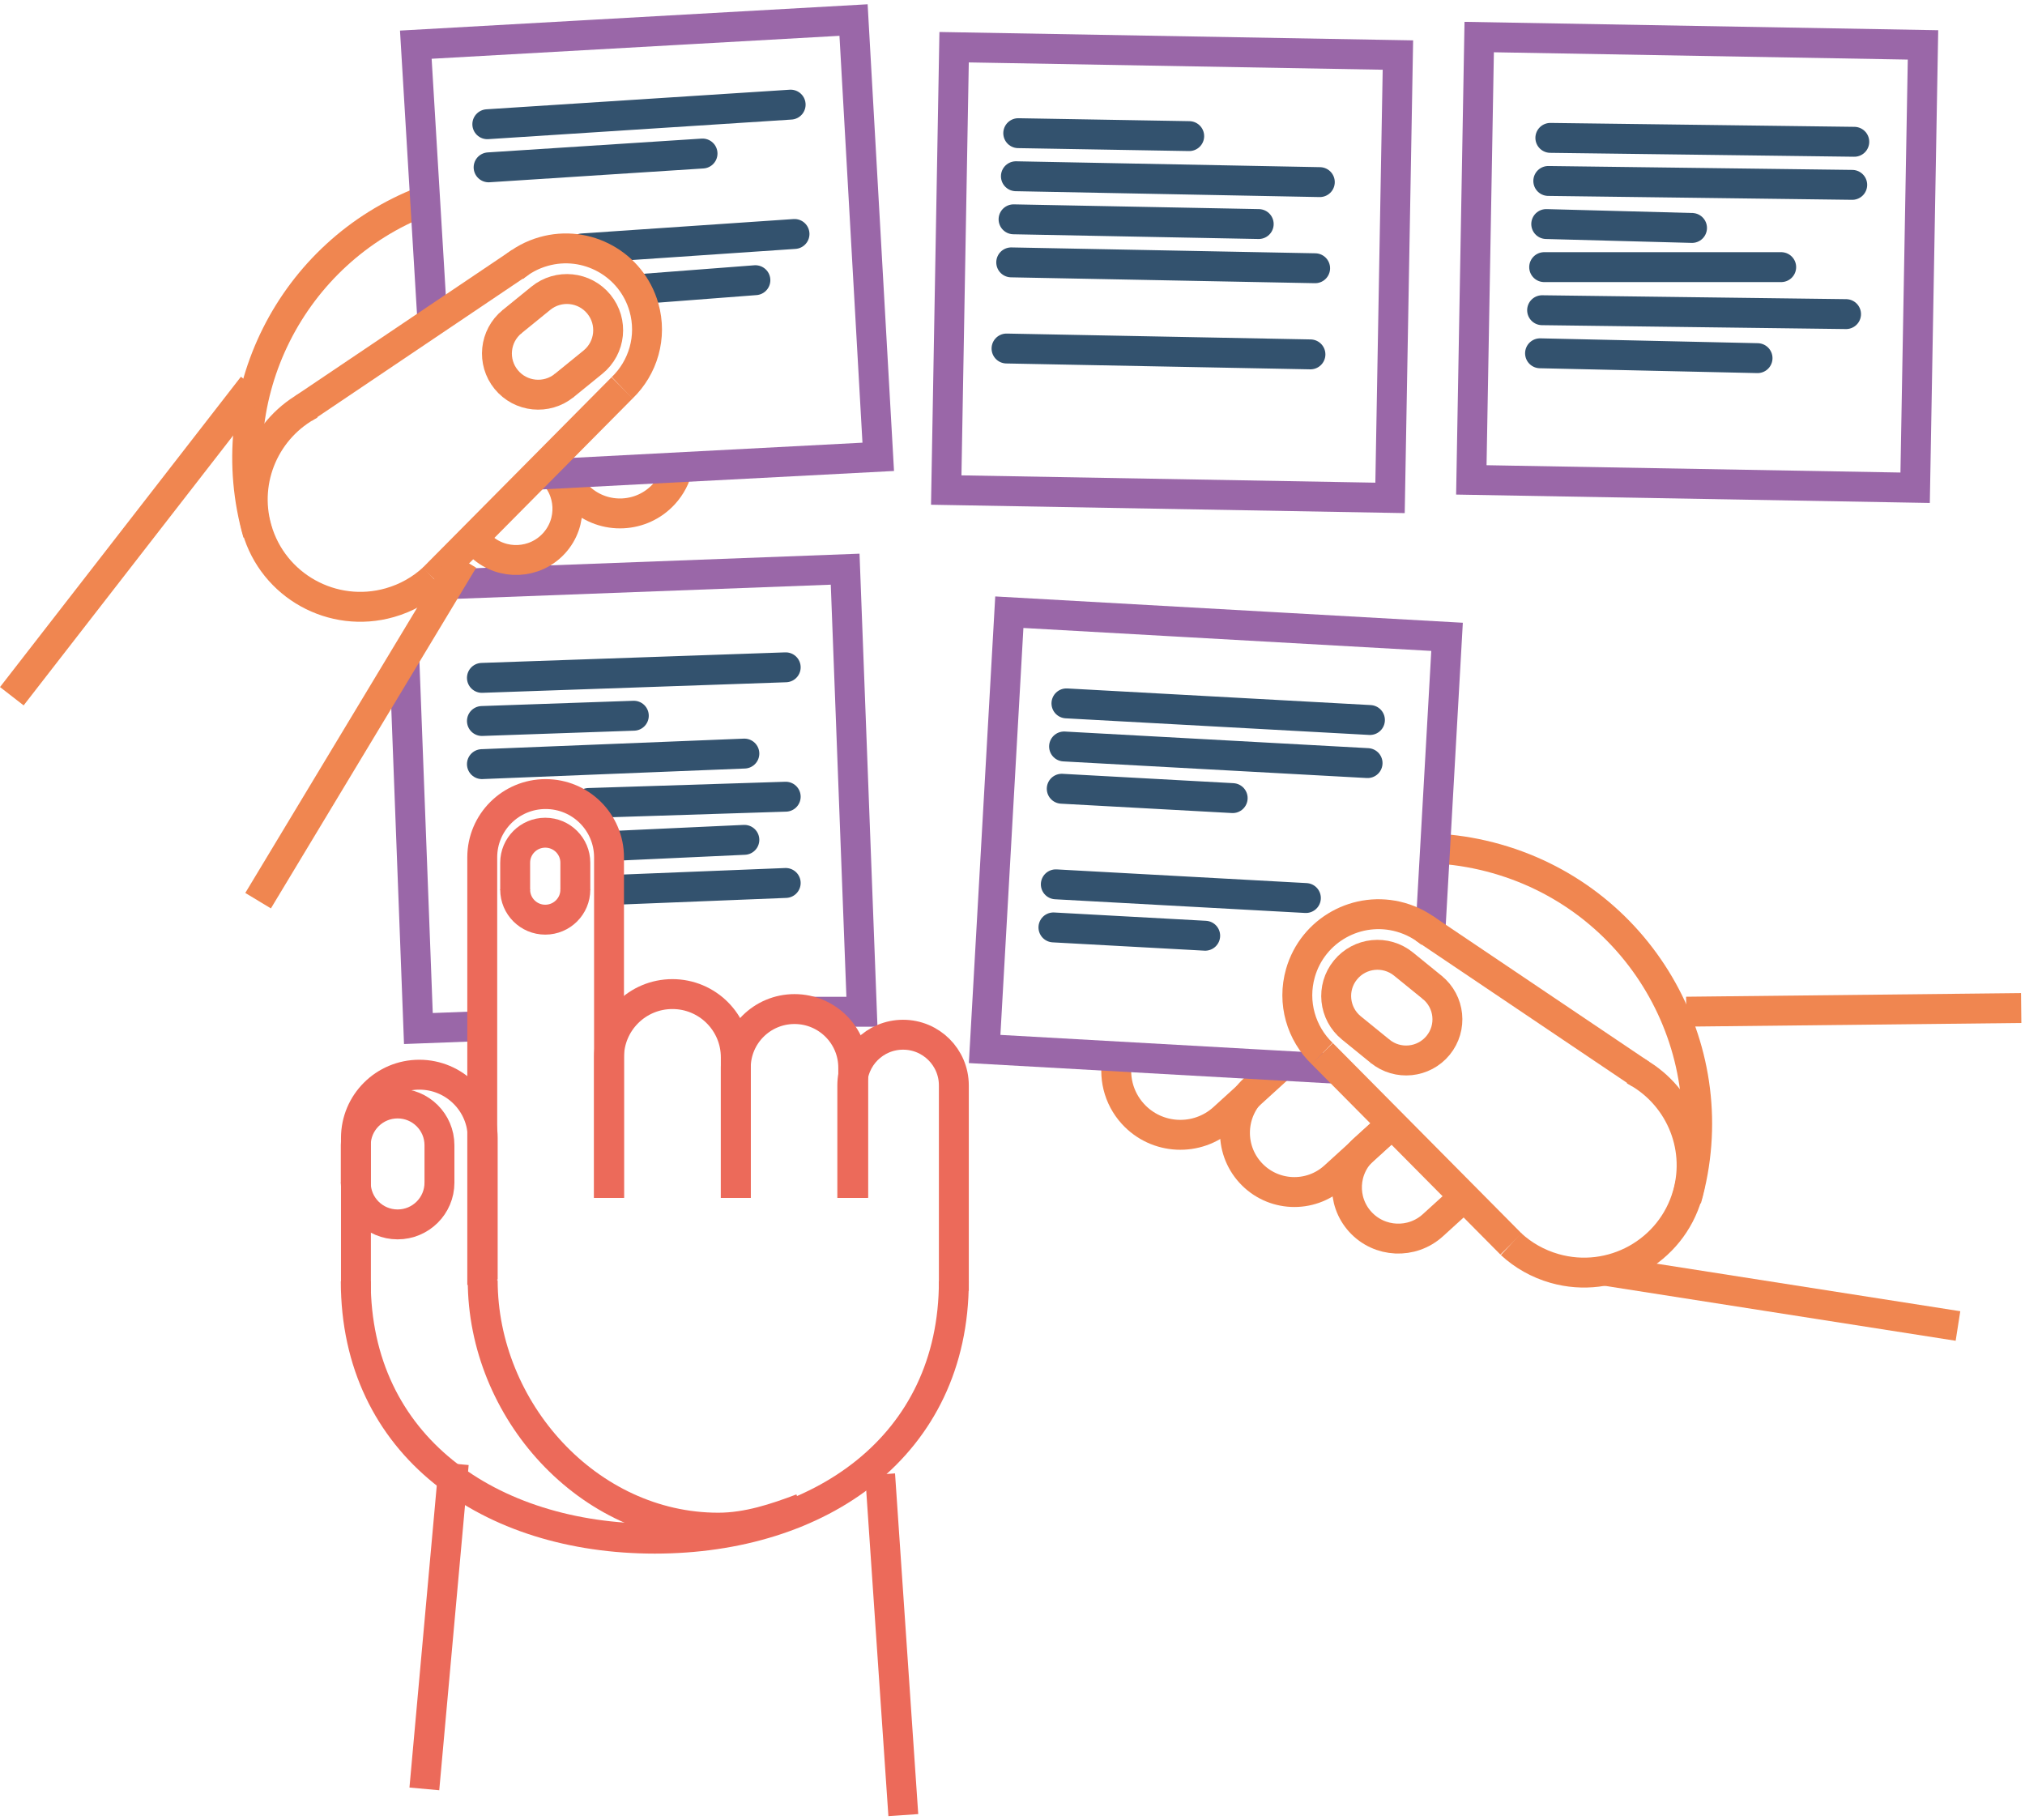
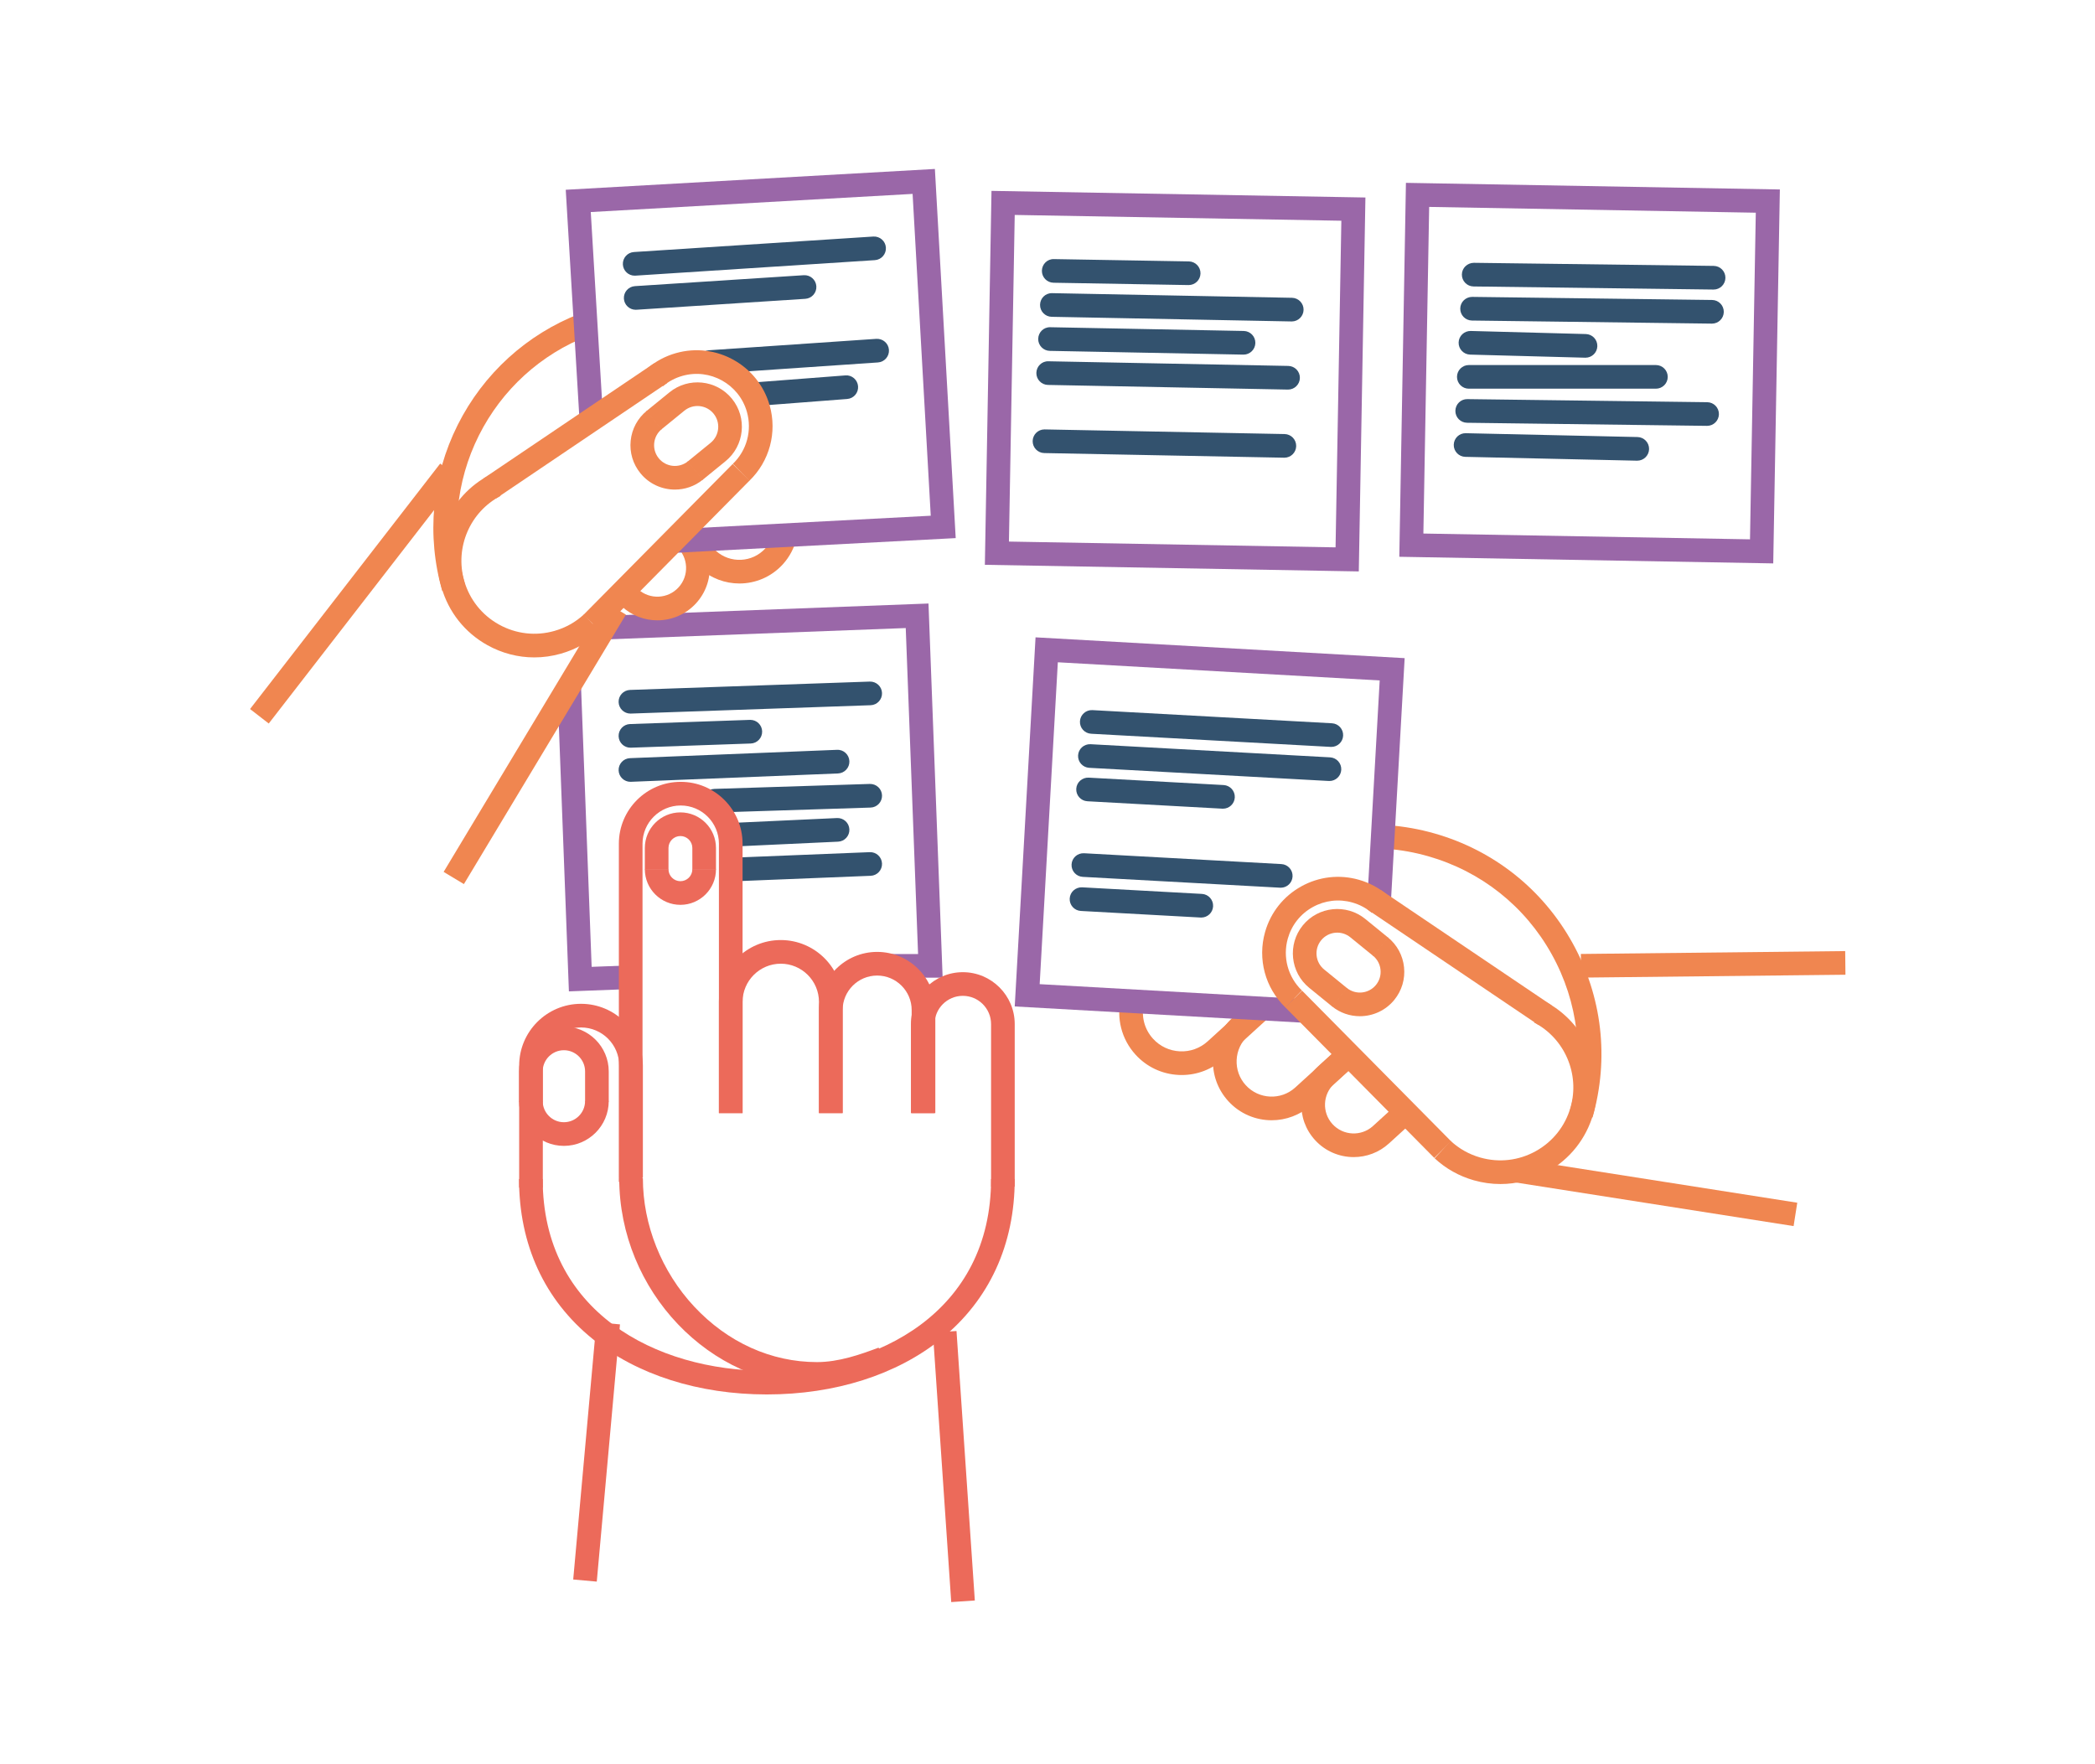
- <svg xmlns="http://www.w3.org/2000/svg" width="237px" height="213px" viewBox="0 0 237 213" version="1.1">
+ <svg xmlns="http://www.w3.org/2000/svg" width="310px" height="261px" viewBox="0 0 310 261" version="1.1">
  <defs />
  <g id="Page-1" stroke="none" stroke-width="1" fill="none" fill-rule="evenodd">
-     <g id="Home-Copy-14" transform="translate(-132, -284)" stroke-width="3.5">
-       <g id="Page-1" transform="translate(133, 286)">
-         <polyline id="Stroke-1" stroke="#9A67A8" points="51.487 66.371 97.914 64.618 99.878 116.42 94.059 116.42" />
-         <polyline id="Stroke-2" stroke="#9A67A8" points="55.451 118.097 47.966 118.38 46.323 75.025" />
+     <g id="Artboard-31">
+       <g id="Page-1" transform="translate(37, 24)">
+         <polygon id="Fill-1" fill="#9A67A8" points="102.484 120.67 94.86 120.67 94.86 117.17 98.849 117.17 97.024 68.933 52.445 70.62 52.312 67.123 100.39 65.303" />
+         <polygon id="Fill-2" fill="#9A67A8" points="47.182 122.695 45.475 77.592 48.973 77.459 50.547 119.065 56.267 118.849 56.4 122.346" />
        <g id="Group-135" transform="translate(0, 0.061)">
-           <path d="M92.827,174.485 C89.793,175.632 86.502,176.739 83.065,176.739 C67.839,176.739 55.495,162.984 55.495,147.789" id="Stroke-3" stroke="#EC6A5A" />
-           <path d="M40.659,149.183 L40.659,131.125 C40.659,127.037 43.98,123.723 48.077,123.723 C52.174,123.723 55.496,127.037 55.496,131.125 L55.496,147.686" id="Stroke-5" stroke="#EC6A5A" />
-           <path d="M70.278,138.14 L70.278,121.69 C70.278,117.602 73.6,114.288 77.696,114.288 C81.793,114.288 85.115,117.602 85.115,121.69 L85.115,138.14" id="Stroke-7" stroke="#EC6A5A" />
-           <path d="M85.115,138.14 L85.115,122.9 C85.115,119.112 88.192,116.041 91.988,116.041 C95.783,116.041 98.861,119.112 98.861,122.9 L98.861,138.14" id="Stroke-9" stroke="#EC6A5A" />
-           <path d="M98.75,138.151 L98.75,124.974 C98.75,121.699 101.41,119.044 104.692,119.044 C107.974,119.044 110.635,121.699 110.635,124.974 L110.635,149.016" id="Stroke-11" stroke="#EC6A5A" />
-           <path d="M52.107,169.252 L48.665,207.314" id="Stroke-13" stroke="#EC6A5A" />
-           <path d="M102.006,170.508 L104.721,210.381" id="Stroke-15" stroke="#EC6A5A" />
-           <path d="M110.635,147.897 C110.635,167.185 94.965,178.026 75.637,178.026 C56.308,178.026 40.639,167.185 40.639,147.897" id="Stroke-17" stroke="#EC6A5A" />
-           <path d="M66.336,102.064 C66.336,104.005 64.76,105.579 62.814,105.579 C60.87,105.579 59.293,104.005 59.293,102.064" id="Stroke-19" stroke="#EC6A5A" />
-           <path d="M59.293,102.125 L59.293,98.913 C59.293,96.972 60.87,95.399 62.815,95.399 C64.76,95.399 66.336,96.972 66.336,98.913 L66.336,102.125" id="Stroke-21" stroke="#EC6A5A" />
-           <path d="M50.433,136.359 C50.433,139.057 48.24,141.245 45.536,141.245 C42.831,141.245 40.639,139.057 40.639,136.359" id="Stroke-23" stroke="#EC6A5A" />
-           <path d="M40.639,136.443 L40.639,131.977 C40.639,129.278 42.831,127.091 45.536,127.091 C48.24,127.091 50.432,129.278 50.432,131.977 L50.432,136.443" id="Stroke-25" stroke="#EC6A5A" />
-           <path d="M129.852,121.506 C129.285,123.842 129.854,126.408 131.599,128.318 C134.39,131.373 139.136,131.592 142.198,128.806 C142.883,128.183 145.873,125.463 148.736,122.858" id="Stroke-27" stroke="#F08650" />
-           <path d="M148.672,122.788 C147.515,123.84 146.492,124.771 145.805,125.396 C142.968,127.977 142.765,132.364 145.352,135.195 C147.938,138.026 152.334,138.229 155.171,135.648 C155.857,135.024 159.038,132.131 161.868,129.556" id="Stroke-29" stroke="#F08650" />
-           <path d="M167.723,97.297 C169.864,97.46 172.021,97.839 174.167,98.45 C191.333,103.335 201.279,121.182 196.384,138.311" id="Stroke-31" stroke="#F08650" />
-           <polyline id="Stroke-33" stroke="#9A67A8" points="155.666 123.045 114.239 120.714 117.128 69.592 168.359 72.475 166.392 107.272" />
-           <path d="M161.844,129.529 C160.538,130.718 159.343,131.804 158.602,132.479 C156.149,134.71 155.974,138.504 158.21,140.951 C160.446,143.399 164.248,143.574 166.701,141.343 C167.009,141.062 168.522,139.685 170.552,137.84" id="Stroke-35" stroke="#F08650" />
-           <path d="M166.621,113.503 C168.689,115.184 169,118.22 167.316,120.284 C165.631,122.349 162.589,122.659 160.52,120.978" id="Stroke-37" stroke="#F08650" />
-           <path d="M160.585,121.031 C160.585,121.031 158.356,119.22 157.162,118.249 C155.094,116.568 154.782,113.532 156.467,111.467 C158.152,109.403 161.194,109.093 163.262,110.774 C165.331,112.455 166.686,113.556 166.686,113.556" id="Stroke-39" stroke="#F08650" />
-           <path d="M153.748,121.254 C151.301,118.9 150.203,115.309 151.2,111.82 C152.64,106.784 157.898,103.867 162.944,105.302 C164.285,105.684 165.476,106.335 166.475,107.178" id="Stroke-41" stroke="#F08650" />
-           <path d="M190.214,123.189 C195.407,125.884 198.164,131.934 196.496,137.77 C194.59,144.44 187.625,148.305 180.942,146.403 C178.974,145.843 177.25,144.846 175.846,143.548" id="Stroke-43" stroke="#F08650" />
-           <path d="M153.748,121.252 L175.847,143.545" id="Stroke-45" stroke="#F08650" />
-           <path d="M165.676,106.576 L191.018,123.645" id="Stroke-47" stroke="#F08650" />
-           <polygon id="Stroke-49" stroke="#9A67A8" points="161.686 56.213 109.745 55.295 110.666 3.464 162.607 4.382" />
-           <path d="M196.354,116.347 L235.554,115.921" id="Stroke-51" stroke="#F08650" />
-           <path d="M186.778,146.656 L228.155,153.135" id="Stroke-53" stroke="#F08650" />
-           <path d="M78.333,52.673 C78.072,53.791 77.53,54.86 76.699,55.769 C74.113,58.6 69.716,58.803 66.879,56.222 C66.39,55.777 64.631,54.177 62.636,52.361" id="Stroke-55" stroke="#F08650" />
-           <path d="M48.548,21.477 C33.148,27.43 24.558,44.227 29.176,60.386" id="Stroke-57" stroke="#F08650" />
-           <path d="M62.66,52.336 C62.958,52.607 63.224,52.849 63.448,53.053 C65.901,55.285 66.077,59.078 63.841,61.526 C61.604,63.974 57.803,64.149 55.35,61.917 C55.216,61.795 54.853,61.465 54.318,60.979" id="Stroke-59" stroke="#F08650" />
-           <polyline id="Stroke-61" stroke="#9A67A8" points="61.1 53.538 101.786 51.407 98.897 0.285 47.666 3.168 49.633 35.964" />
-           <path d="M58.939,35.578 C56.871,37.259 56.56,40.295 58.244,42.359 C59.929,44.424 62.972,44.734 65.04,43.053" id="Stroke-63" stroke="#F08650" />
-           <path d="M64.975,43.106 C64.975,43.106 67.204,41.295 68.398,40.324 C70.467,38.643 70.778,35.607 69.093,33.542 C67.409,31.478 64.366,31.168 62.298,32.849 C60.23,34.53 58.875,35.631 58.875,35.631" id="Stroke-65" stroke="#F08650" />
-           <path d="M35.346,45.264 C30.153,47.959 27.397,54.009 29.065,59.845 C30.971,66.515 37.935,70.38 44.619,68.478 C46.586,67.918 48.31,66.921 49.714,65.623" id="Stroke-67" stroke="#F08650" />
-           <path d="M71.813,43.327 L49.714,65.62" id="Stroke-69" stroke="#F08650" />
-           <path d="M59.885,28.651 L34.542,45.72" id="Stroke-71" stroke="#F08650" />
-           <path d="M28.579,43.106 L0.384,79.426" id="Stroke-73" stroke="#F08650" />
-           <path d="M53.231,63.483 L29.207,103.355" id="Stroke-75" stroke="#F08650" />
-           <polygon id="Stroke-77" stroke="#9A67A8" points="223.142 55.025 171.201 54.107 172.121 2.276 224.062 3.194" />
-           <path d="M123.813,80.264 L159.334,82.21" id="Stroke-79" stroke="#33526E" stroke-linecap="round" />
-           <path d="M123.535,85.307 L159.057,87.253" id="Stroke-81" stroke="#33526E" stroke-linecap="round" />
-           <path d="M122.569,101.442 L151.837,103.045" id="Stroke-83" stroke="#33526E" stroke-linecap="round" />
-           <path d="M122.291,106.485 L140.052,107.458" id="Stroke-85" stroke="#33526E" stroke-linecap="round" />
-           <path d="M123.263,90.255 L143.269,91.351" id="Stroke-87" stroke="#33526E" stroke-linecap="round" />
-           <path d="M55.403,77.278 L90.957,76.042" id="Stroke-89" stroke="#33526E" stroke-linecap="round" />
-           <path d="M55.403,82.326 L73.18,81.708" id="Stroke-91" stroke="#33526E" stroke-linecap="round" />
-           <path d="M55.403,87.374 L86.118,86.139" id="Stroke-93" stroke="#33526E" stroke-linecap="round" />
-           <path d="M67.894,91.922 L90.957,91.186" id="Stroke-95" stroke="#33526E" stroke-linecap="round" />
-           <path d="M71.487,96.911 L86.118,96.235" id="Stroke-97" stroke="#33526E" stroke-linecap="round" />
-           <path d="M71.487,102.064 L90.957,101.283" id="Stroke-99" stroke="#33526E" stroke-linecap="round" />
-           <path d="M56.034,12.479 L91.535,10.186" id="Stroke-101" stroke="#33526E" stroke-linecap="round" />
-           <path d="M56.185,17.525 L81.222,15.908" id="Stroke-103" stroke="#33526E" stroke-linecap="round" />
-           <path d="M67.17,27.012 L91.987,25.324" id="Stroke-105" stroke="#33526E" stroke-linecap="round" />
-           <path d="M73.935,31.766 L87.409,30.733" id="Stroke-107" stroke="#33526E" stroke-linecap="round" />
-           <path d="M118.172,13.526 L138.181,13.87" id="Stroke-109" stroke="#33526E" stroke-linecap="round" />
-           <path d="M117.898,18.567 L153.467,19.254" id="Stroke-111" stroke="#33526E" stroke-linecap="round" />
-           <path d="M117.624,23.608 L146.316,24.162" id="Stroke-113" stroke="#33526E" stroke-linecap="round" />
-           <path d="M117.35,28.648 L152.919,29.335" id="Stroke-115" stroke="#33526E" stroke-linecap="round" />
-           <path d="M116.802,38.73 L152.371,39.417" id="Stroke-117" stroke="#33526E" stroke-linecap="round" />
-           <path d="M180.448,14.077 L216.02,14.534" id="Stroke-119" stroke="#33526E" stroke-linecap="round" />
-           <path d="M180.207,19.119 L215.779,19.576" id="Stroke-121" stroke="#33526E" stroke-linecap="round" />
-           <path d="M179.966,24.162 L197.029,24.618" id="Stroke-123" stroke="#33526E" stroke-linecap="round" />
-           <path d="M179.725,29.204 L207.466,29.204" id="Stroke-125" stroke="#33526E" stroke-linecap="round" />
-           <path d="M179.484,34.247 L215.056,34.703" id="Stroke-127" stroke="#33526E" stroke-linecap="round" />
-           <path d="M179.242,39.289 L204.698,39.857" id="Stroke-129" stroke="#33526E" stroke-linecap="round" />
-           <path d="M55.441,148.334 L55.441,98.28 C55.441,94.192 58.763,90.878 62.86,90.878 C66.957,90.878 70.278,94.192 70.278,98.28 L70.278,138.14" id="Stroke-131" stroke="#EC6A5A" />
-           <path d="M71.812,43.329 C74.259,40.975 75.357,37.385 74.36,33.896 C72.92,28.86 67.663,25.942 62.616,27.378 C61.276,27.759 60.085,28.41 59.085,29.254" id="Stroke-133" stroke="#F08650" />
+           <path d="M83.889,180.989 C68.028,180.989 54.628,166.93 54.628,150.289 L58.128,150.289 C58.128,157.18 60.893,164.098 65.715,169.268 C70.66,174.57 77.114,177.489 83.889,177.489 C87.091,177.489 90.276,176.384 93.01,175.348 L94.25,178.622 C91.226,179.767 87.682,180.989 83.889,180.989" id="Fill-3" fill="#EC6A5A" />
+           <path d="M43.322,151.683 L39.822,151.683 L39.822,133.625 C39.822,128.579 43.928,124.473 48.975,124.473 C54.023,124.473 58.127,128.579 58.127,133.625 L58.127,150.186 L54.627,150.186 L54.627,133.625 C54.627,130.508 52.093,127.973 48.975,127.973 C45.858,127.973 43.322,130.508 43.322,133.625 L43.322,151.683 Z" id="Fill-5" fill="#EC6A5A" />
+           <path d="M87.684,140.64 L84.184,140.64 L84.184,124.191 C84.184,121.074 81.648,118.538 78.531,118.538 C75.414,118.538 72.879,121.074 72.879,124.191 L72.879,140.64 L69.379,140.64 L69.379,124.191 C69.379,119.144 73.485,115.038 78.531,115.038 C83.578,115.038 87.684,119.144 87.684,124.191 L87.684,140.64 Z" id="Fill-7" fill="#EC6A5A" />
+           <path d="M101.401,140.64 L97.901,140.64 L97.901,125.4 C97.901,122.583 95.609,120.292 92.793,120.292 C89.976,120.292 87.684,122.583 87.684,125.4 L87.684,140.64 L84.184,140.64 L84.184,125.4 C84.184,120.654 88.046,116.792 92.793,116.792 C97.539,116.792 101.401,120.654 101.401,125.4 L101.401,140.64 Z" id="Fill-9" fill="#EC6A5A" />
+           <path d="M113.15,151.516 L109.65,151.516 L109.65,127.474 C109.65,125.169 107.775,123.294 105.47,123.294 C103.165,123.294 101.29,125.169 101.29,127.474 L101.29,140.651 L97.79,140.651 L97.79,127.474 C97.79,123.24 101.235,119.794 105.47,119.794 C109.705,119.794 113.15,123.24 113.15,127.474 L113.15,151.516 Z" id="Fill-11" fill="#EC6A5A" />
+           <polygon id="Fill-13" fill="#EC6A5A" points="51.305 209.971 47.819 209.657 51.253 171.595 54.739 171.909" />
+           <polygon id="Fill-15" fill="#EC6A5A" points="103.754 213 101.044 173.126 104.535 172.889 107.246 212.763" />
+           <path d="M76.477,182.276 C66.385,182.276 57.224,179.356 50.681,174.054 C43.565,168.288 39.803,160.108 39.803,150.397 L43.303,150.397 C43.303,170.001 59.965,178.776 76.477,178.776 C92.989,178.776 109.651,170.001 109.651,150.397 L113.151,150.397 C113.151,160.108 109.39,168.288 102.274,174.054 C95.731,179.356 86.569,182.276 76.477,182.276" id="Fill-17" fill="#EC6A5A" />
+           <path d="M63.682,109.829 C60.779,109.829 58.418,107.468 58.418,104.565 L61.918,104.565 C61.918,105.537 62.709,106.329 63.682,106.329 C64.655,106.329 65.446,105.537 65.446,104.565 L68.946,104.565 C68.946,107.468 66.585,109.829 63.682,109.829" id="Fill-19" fill="#EC6A5A" />
+           <path d="M68.946,104.625 L65.446,104.625 L65.446,101.413 C65.446,100.44 64.654,99.648 63.682,99.648 C62.709,99.648 61.917,100.44 61.917,101.413 L61.917,104.625 L58.417,104.625 L58.417,101.413 C58.417,98.51 60.779,96.148 63.682,96.148 C66.584,96.148 68.946,98.51 68.946,101.413 L68.946,104.625 Z" id="Fill-21" fill="#EC6A5A" />
+           <path d="M46.44,145.495 C42.781,145.495 39.803,142.518 39.803,138.859 L43.303,138.859 C43.303,140.588 44.711,141.995 46.44,141.995 C48.169,141.995 49.575,140.588 49.575,138.859 L53.075,138.859 C53.075,142.518 50.099,145.495 46.44,145.495" id="Fill-23" fill="#EC6A5A" />
+           <path d="M53.076,138.943 L49.576,138.943 L49.576,134.477 C49.576,132.747 48.169,131.34 46.44,131.34 C44.71,131.34 43.303,132.747 43.303,134.477 L43.303,138.943 L39.803,138.943 L39.803,134.477 C39.803,130.817 42.78,127.84 46.44,127.84 C50.099,127.84 53.076,130.817 53.076,134.477 L53.076,138.943 Z" id="Fill-25" fill="#EC6A5A" />
+           <path d="M137.863,135.01 C137.718,135.01 137.572,135.007 137.426,135 C134.962,134.886 132.689,133.82 131.027,131.996 C128.956,129.725 128.152,126.584 128.876,123.594 L132.278,124.417 C131.828,126.276 132.327,128.228 133.613,129.638 C134.646,130.771 136.057,131.433 137.588,131.504 C139.115,131.577 140.586,131.046 141.718,130.012 L148.242,124.065 L150.6,126.652 L144.076,132.599 C142.361,134.163 140.169,135.01 137.863,135.01" id="Fill-27" fill="#F08650" />
+           <path d="M151.173,141.704 C148.813,141.704 146.461,140.751 144.75,138.874 C143.187,137.159 142.385,134.938 142.492,132.621 C142.599,130.303 143.602,128.165 145.317,126.602 L148.178,123.995 L150.535,126.581 L147.675,129.189 C146.651,130.122 146.052,131.398 145.988,132.782 C145.924,134.166 146.403,135.492 147.336,136.516 C149.263,138.629 152.55,138.781 154.663,136.854 L161.346,130.762 L163.704,133.349 L157.022,139.441 C155.359,140.956 153.263,141.704 151.173,141.704" id="Fill-29" fill="#F08650" />
+           <path d="M198.65,141.291 L195.284,140.331 C197.519,132.496 196.569,124.26 192.608,117.14 C188.648,110.019 182.152,104.867 174.317,102.633 C172.328,102.065 170.281,101.698 168.234,101.542 L168.5,98.052 C170.782,98.226 173.062,98.635 175.277,99.267 C184.012,101.758 191.253,107.501 195.667,115.438 C200.082,123.375 201.141,132.557 198.65,141.291" id="Fill-31" fill="#F08650" />
+           <polygon id="Fill-33" fill="#9A67A8" points="156.237 127.292 113.151 124.863 116.231 70.246 170.848 73.325 168.787 109.871 165.292 109.673 167.156 76.623 119.528 73.937 116.842 121.565 156.434 123.798" />
+           <path d="M163.31,147.155 C161.206,147.155 159.108,146.305 157.582,144.631 C156.188,143.101 155.472,141.12 155.567,139.053 C155.663,136.986 156.559,135.08 158.088,133.685 L161.322,130.736 L163.68,133.323 L160.446,136.272 C158.714,137.85 158.59,140.542 160.167,142.272 C161.746,144.004 164.439,144.128 166.168,142.55 L170.011,139.047 L172.369,141.633 L168.526,145.136 C167.043,146.488 165.174,147.155 163.31,147.155" id="Fill-35" fill="#F08650" />
+           <path d="M164.218,126.308 C162.759,126.308 161.292,125.826 160.075,124.835 L162.285,122.121 C163.597,123.19 165.536,122.993 166.604,121.68 C167.122,121.044 167.362,120.244 167.278,119.429 C167.195,118.613 166.799,117.878 166.163,117.36 L168.373,114.646 C169.734,115.755 170.582,117.327 170.76,119.072 C170.939,120.818 170.426,122.529 169.318,123.89 C168.022,125.482 166.127,126.308 164.218,126.308" id="Fill-37" fill="#F08650" />
+           <path d="M160.14,124.888 L156.724,122.106 C153.915,119.818 153.491,115.672 155.779,112.863 C158.066,110.054 162.213,109.629 165.022,111.917 L168.438,114.699 L166.228,117.413 L162.812,114.631 C161.499,113.562 159.561,113.76 158.493,115.073 C157.423,116.385 157.622,118.323 158.934,119.392 L162.35,122.174 L160.14,124.888 Z" id="Fill-39" fill="#F08650" />
+           <path d="M153.208,125.014 C150.209,122.124 149.056,117.843 150.197,113.841 C151.02,110.955 152.917,108.563 155.54,107.105 C158.161,105.647 161.195,105.297 164.079,106.12 C165.627,106.561 167.031,107.309 168.252,108.343 L165.992,111.014 C165.153,110.305 164.186,109.79 163.119,109.486 C161.133,108.92 159.046,109.16 157.24,110.164 C155.435,111.168 154.13,112.814 153.564,114.801 C152.778,117.556 153.572,120.504 155.637,122.494 L153.208,125.014 Z" id="Fill-41" fill="#F08650" />
+           <path d="M185.024,151.141 C183.706,151.141 182.381,150.957 181.078,150.586 C178.892,149.962 176.942,148.868 175.284,147.331 L177.663,144.764 C178.914,145.922 180.386,146.748 182.038,147.22 C184.815,148.012 187.733,147.675 190.256,146.272 C192.779,144.869 194.605,142.567 195.397,139.79 C196.799,134.874 194.531,129.596 190.003,127.241 L191.619,124.136 C197.614,127.255 200.619,134.242 198.763,140.75 C197.714,144.426 195.297,147.473 191.957,149.33 C189.801,150.53 187.426,151.141 185.024,151.141" id="Fill-43" fill="#F08650" />
+           <polygon id="Fill-45" fill="#F08650" points="175.23 147.275 153.178 124.982 155.667 122.521 177.718 144.814" />
+           <polygon id="Fill-47" fill="#F08650" points="190.634 127.596 165.345 110.527 167.303 107.625 192.592 124.695" />
+           <path d="M112.294,56.076 L160.625,56.932 L161.482,8.601 L113.15,7.744 L112.294,56.076 Z M164.063,60.493 L108.732,59.514 L109.713,4.183 L165.043,5.163 L164.063,60.493 Z" id="Fill-49" fill="#9A67A8" />
+           <polygon id="Fill-51" fill="#F08650" points="196.957 120.597 196.919 117.097 236.036 116.671 236.074 120.171" />
+           <polygon id="Fill-53" fill="#F08650" points="228.401 157.364 187.111 150.885 187.654 147.427 228.943 153.906" />
+           <path d="M72.407,62.278 C70.317,62.278 68.221,61.53 66.559,60.015 L62.324,56.154 L64.682,53.568 L68.917,57.429 C71.03,59.355 74.317,59.203 76.244,57.09 C76.842,56.434 77.263,55.634 77.463,54.776 L80.872,55.569 C80.537,57.008 79.831,58.35 78.83,59.448 C77.119,61.325 74.767,62.278 72.407,62.278" id="Fill-55" fill="#F08650" />
+           <path d="M28.432,63.366 C26.092,55.161 26.906,46.444 30.724,38.82 C34.519,31.245 40.943,25.394 48.813,22.345 L50.077,25.609 C43.02,28.343 37.258,33.591 33.854,40.387 C30.429,47.226 29.699,55.046 31.798,62.406 L28.432,63.366 Z" id="Fill-57" fill="#F08650" />
+           <path d="M60.27,67.729 C58.406,67.729 56.537,67.062 55.054,65.71 L54.024,64.772 L56.382,62.185 L57.411,63.123 C59.143,64.701 61.834,64.578 63.412,62.846 C64.177,62.008 64.569,60.922 64.517,59.789 C64.464,58.655 63.974,57.61 63.135,56.846 L62.349,56.129 L64.706,53.542 L65.493,54.259 C67.022,55.654 67.917,57.56 68.013,59.627 C68.108,61.694 67.393,63.675 65.999,65.205 C64.473,66.878 62.374,67.729 60.27,67.729" id="Fill-59" fill="#F08650" />
+           <polygon id="Fill-61" fill="#9A67A8" points="62.062 57.785 61.878 54.29 100.725 52.251 98.039 4.63 50.417 7.316 52.275 38.359 48.781 38.568 46.714 4.019 101.337 0.939 104.417 55.563" />
+           <path d="M62.865,48.383 C60.956,48.383 59.061,47.557 57.764,45.965 C56.656,44.604 56.144,42.893 56.323,41.147 C56.501,39.402 57.349,37.83 58.71,36.721 L60.92,39.435 C60.284,39.953 59.888,40.688 59.804,41.504 C59.721,42.319 59.96,43.119 60.478,43.755 C61.547,45.067 63.485,45.265 64.798,44.196 L67.008,46.91 C65.791,47.901 64.323,48.383 62.865,48.383" id="Fill-63" fill="#F08650" />
+           <path d="M66.943,46.963 L64.733,44.249 L68.149,41.467 C69.461,40.398 69.66,38.46 68.591,37.148 C67.522,35.835 65.584,35.637 64.271,36.706 L60.855,39.488 L58.645,36.774 L62.061,33.992 C64.871,31.704 69.017,32.129 71.305,34.938 C73.592,37.746 73.168,41.893 70.359,44.181 L66.943,46.963 Z" id="Fill-65" fill="#F08650" />
+           <path d="M42.059,73.216 C39.657,73.216 37.282,72.605 35.125,71.405 C31.785,69.548 29.369,66.501 28.32,62.825 C26.464,56.317 29.469,49.33 35.464,46.211 L37.08,49.316 C32.552,51.671 30.284,56.949 31.686,61.865 C32.478,64.642 34.304,66.944 36.827,68.347 C39.35,69.75 42.268,70.087 45.045,69.295 C46.698,68.823 48.17,67.997 49.42,66.839 L51.799,69.406 C50.142,70.942 48.192,72.036 46.005,72.66 C44.703,73.032 43.377,73.216 42.059,73.216" id="Fill-67" fill="#F08650" />
+           <polygon id="Fill-69" fill="#F08650" points="51.853 69.351 49.365 66.89 71.416 44.597 73.905 47.058" />
+           <polygon id="Fill-71" fill="#F08650" points="36.448 49.671 34.49 46.77 59.779 29.7 61.737 32.602" />
+           <polygon id="Fill-73" fill="#F08650" points="2.767 82.998 0 80.854 28.135 44.535 30.902 46.678" />
+           <polygon id="Fill-75" fill="#F08650" points="31.645 106.757 28.645 104.953 52.618 65.081 55.617 66.884" />
+           <path d="M173.619,54.888 L221.95,55.744 L222.807,7.413 L174.475,6.557 L173.619,54.888 Z M225.388,59.306 L170.057,58.326 L171.038,2.995 L226.368,3.975 L225.388,59.306 Z" id="Fill-77" fill="#9A67A8" />
+           <path d="M159.999,86.46 C159.966,86.46 159.934,86.459 159.901,86.458 L124.454,84.511 C123.49,84.458 122.749,83.633 122.802,82.668 C122.856,81.703 123.677,80.968 124.647,81.016 L160.093,82.962 C161.059,83.016 161.798,83.841 161.744,84.806 C161.694,85.738 160.922,86.46 159.999,86.46" id="Fill-79" fill="#33526E" />
+           <path d="M159.721,91.503 C159.689,91.503 159.656,91.502 159.624,91.501 L124.177,89.554 C123.212,89.501 122.473,88.676 122.526,87.711 C122.578,86.746 123.402,86.017 124.369,86.059 L159.815,88.005 C160.781,88.059 161.52,88.884 161.467,89.849 C161.416,90.781 160.644,91.503 159.721,91.503" id="Fill-81" fill="#33526E" />
+           <path d="M152.516,107.295 C152.484,107.295 152.451,107.294 152.419,107.293 L123.213,105.689 C122.247,105.636 121.508,104.811 121.561,103.846 C121.614,102.881 122.433,102.149 123.404,102.194 L152.61,103.797 C153.576,103.851 154.315,104.676 154.262,105.641 C154.211,106.573 153.439,107.295 152.516,107.295" id="Fill-83" fill="#33526E" />
+           <path d="M140.757,111.709 C140.725,111.709 140.692,111.707 140.66,111.707 L122.936,110.733 C121.971,110.68 121.232,109.855 121.285,108.889 C121.338,107.924 122.159,107.198 123.128,107.237 L140.851,108.21 C141.817,108.264 142.556,109.09 142.503,110.055 C142.452,110.987 141.68,111.709 140.757,111.709" id="Fill-85" fill="#33526E" />
+           <path d="M143.967,95.601 C143.935,95.601 143.902,95.6 143.87,95.599 L123.906,94.502 C122.941,94.449 122.202,93.624 122.255,92.659 C122.307,91.694 123.128,90.965 124.098,91.007 L144.061,92.103 C145.027,92.157 145.766,92.982 145.713,93.947 C145.662,94.879 144.89,95.601 143.967,95.601" id="Fill-87" fill="#33526E" />
+           <path d="M56.285,81.528 C55.347,81.528 54.57,80.784 54.537,79.839 C54.504,78.873 55.259,78.063 56.225,78.029 L91.704,76.793 C92.664,76.764 93.48,77.515 93.514,78.481 C93.547,79.447 92.792,80.257 91.826,80.291 L56.347,81.527 C56.327,81.528 56.306,81.528 56.285,81.528" id="Fill-89" fill="#33526E" />
+           <path d="M56.285,86.576 C55.347,86.576 54.57,85.832 54.537,84.887 C54.504,83.921 55.259,83.111 56.225,83.077 L73.965,82.459 C73.985,82.459 74.006,82.458 74.027,82.458 C74.965,82.458 75.742,83.202 75.775,84.147 C75.808,85.113 75.052,85.924 74.086,85.957 L56.347,86.575 C56.327,86.576 56.306,86.576 56.285,86.576" id="Fill-91" fill="#33526E" />
+           <path d="M56.285,91.624 C55.351,91.624 54.576,90.886 54.538,89.944 C54.499,88.979 55.25,88.165 56.216,88.125 L86.865,86.89 C87.832,86.846 88.645,87.602 88.684,88.568 C88.723,89.533 87.971,90.348 87.006,90.387 L56.357,91.623 C56.333,91.624 56.309,91.624 56.285,91.624" id="Fill-93" fill="#33526E" />
+           <path d="M68.749,96.172 C67.808,96.172 67.031,95.425 67.001,94.478 C66.97,93.512 67.728,92.704 68.694,92.673 L91.709,91.938 C92.683,91.92 93.483,92.665 93.514,93.631 C93.545,94.597 92.787,95.405 91.821,95.436 L68.806,96.171 C68.787,96.172 68.768,96.172 68.749,96.172" id="Fill-95" fill="#33526E" />
+           <path d="M72.334,101.161 C71.405,101.161 70.631,100.43 70.587,99.492 C70.542,98.527 71.289,97.708 72.254,97.663 L86.854,96.986 C87.817,96.943 88.638,97.688 88.683,98.653 C88.728,99.619 87.981,100.437 87.016,100.482 L72.417,101.159 C72.389,101.161 72.361,101.161 72.334,101.161" id="Fill-97" fill="#33526E" />
+           <path d="M72.335,106.314 C71.4,106.314 70.626,105.576 70.588,104.635 C70.549,103.668 71.299,102.855 72.266,102.816 L91.695,102.034 C92.66,101.993 93.475,102.746 93.513,103.713 C93.552,104.678 92.8,105.493 91.835,105.531 L72.406,106.314 C72.382,106.314 72.359,106.314 72.335,106.314" id="Fill-99" fill="#33526E" />
+           <path d="M56.913,16.729 C55.998,16.729 55.228,16.018 55.168,15.092 C55.106,14.127 55.837,13.295 56.802,13.232 L92.228,10.94 C93.196,10.884 94.025,11.609 94.087,12.574 C94.15,13.538 93.418,14.371 92.454,14.433 L57.028,16.726 C56.989,16.728 56.951,16.729 56.913,16.729" id="Fill-101" fill="#33526E" />
+           <path d="M57.064,21.775 C56.149,21.775 55.379,21.064 55.319,20.138 C55.257,19.173 55.988,18.341 56.953,18.278 L81.937,16.662 C82.901,16.603 83.734,17.331 83.796,18.296 C83.859,19.26 83.127,20.092 82.163,20.155 L57.179,21.772 C57.14,21.774 57.102,21.775 57.064,21.775" id="Fill-103" fill="#33526E" />
+           <path d="M68.026,31.262 C67.114,31.262 66.345,30.555 66.282,29.631 C66.216,28.667 66.944,27.832 67.909,27.766 L92.673,26.078 C93.637,26.025 94.472,26.741 94.538,27.705 C94.604,28.67 93.875,29.505 92.911,29.571 L68.147,31.258 C68.106,31.261 68.066,31.262 68.026,31.262" id="Fill-105" fill="#33526E" />
+           <path d="M74.777,36.016 C73.871,36.016 73.105,35.318 73.034,34.4 C72.96,33.436 73.681,32.595 74.645,32.521 L88.09,31.488 C89.054,31.403 89.895,32.135 89.969,33.098 C90.043,34.062 89.322,34.903 88.359,34.977 L74.913,36.011 C74.868,36.015 74.822,36.016 74.777,36.016" id="Fill-107" fill="#33526E" />
+           <path d="M138.889,18.12 L138.858,18.12 L118.891,17.776 C117.925,17.759 117.155,16.962 117.171,15.996 C117.188,15.03 117.98,14.244 118.951,14.277 L138.919,14.62 C139.885,14.637 140.655,15.434 140.638,16.4 C140.622,17.356 139.841,18.12 138.889,18.12" id="Fill-109" fill="#33526E" />
+           <path d="M154.142,23.504 L154.107,23.504 L118.614,22.817 C117.648,22.798 116.88,22 116.898,21.033 C116.917,20.066 117.698,19.293 118.682,19.317 L154.175,20.004 C155.142,20.023 155.91,20.821 155.891,21.788 C155.872,22.743 155.093,23.504 154.142,23.504" id="Fill-111" fill="#33526E" />
+           <path d="M147.007,28.412 L146.972,28.412 L118.341,27.857 C117.375,27.839 116.607,27.04 116.625,26.074 C116.644,25.107 117.432,24.329 118.409,24.358 L147.04,24.912 C148.007,24.931 148.775,25.729 148.756,26.696 C148.737,27.651 147.958,28.412 147.007,28.412" id="Fill-113" fill="#33526E" />
+           <path d="M153.596,33.585 L153.561,33.585 L118.068,32.897 C117.102,32.878 116.334,32.08 116.352,31.114 C116.371,30.147 117.166,29.364 118.136,29.398 L153.629,30.085 C154.596,30.104 155.364,30.902 155.345,31.869 C155.326,32.824 154.547,33.585 153.596,33.585" id="Fill-115" fill="#33526E" />
+           <path d="M153.049,43.666 L153.014,43.666 L117.521,42.98 C116.555,42.961 115.787,42.163 115.805,41.196 C115.824,40.24 116.603,39.48 117.554,39.48 L117.589,39.48 L153.082,40.166 C154.049,40.185 154.817,40.983 154.798,41.95 C154.779,42.906 154,43.666 153.049,43.666" id="Fill-117" fill="#33526E" />
+           <path d="M216.563,18.784 L216.54,18.784 L181.043,18.327 C180.076,18.315 179.303,17.521 179.316,16.555 C179.328,15.588 180.125,14.836 181.088,14.827 L216.585,15.284 C217.552,15.297 218.325,16.09 218.312,17.056 C218.3,18.015 217.519,18.784 216.563,18.784" id="Fill-119" fill="#33526E" />
+           <path d="M216.322,23.826 L216.299,23.826 L180.803,23.369 C179.835,23.357 179.062,22.563 179.076,21.597 C179.088,20.63 179.875,19.872 180.847,19.869 L216.345,20.326 C217.311,20.339 218.084,21.132 218.071,22.098 C218.06,23.057 217.279,23.826 216.322,23.826" id="Fill-121" fill="#33526E" />
+           <path d="M197.612,28.868 L197.564,28.868 L180.537,28.411 C179.571,28.385 178.809,27.581 178.835,26.615 C178.861,25.649 179.667,24.893 180.631,24.912 L197.658,25.368 C198.624,25.394 199.386,26.199 199.36,27.165 C199.335,28.115 198.557,28.868 197.612,28.868" id="Fill-123" fill="#33526E" />
+           <path d="M208.027,33.454 L180.344,33.454 C179.378,33.454 178.594,32.67 178.594,31.704 C178.594,30.738 179.378,29.954 180.344,29.954 L208.027,29.954 C208.994,29.954 209.777,30.738 209.777,31.704 C209.777,32.67 208.994,33.454 208.027,33.454" id="Fill-125" fill="#33526E" />
+           <path d="M215.601,38.953 L215.578,38.953 L180.081,38.496 C179.114,38.484 178.341,37.69 178.354,36.724 C178.366,35.757 179.161,34.979 180.126,34.996 L215.623,35.453 C216.59,35.466 217.363,36.259 217.35,37.225 C217.338,38.184 216.557,38.953 215.601,38.953" id="Fill-127" fill="#33526E" />
+           <path d="M205.266,44.107 L205.226,44.107 L179.824,43.539 C178.858,43.517 178.092,42.716 178.114,41.75 C178.135,40.783 178.929,40.014 179.902,40.04 L205.304,40.607 C206.271,40.629 207.037,41.43 207.015,42.396 C206.994,43.349 206.214,44.107 205.266,44.107" id="Fill-129" fill="#33526E" />
+           <path d="M58.074,150.834 L54.574,150.834 L54.574,100.78 C54.574,95.734 58.68,91.628 63.727,91.628 C68.773,91.628 72.879,95.734 72.879,100.78 L72.879,140.64 L69.379,140.64 L69.379,100.78 C69.379,97.664 66.844,95.128 63.727,95.128 C60.61,95.128 58.074,97.664 58.074,100.78 L58.074,150.834 Z" id="Fill-131" fill="#EC6A5A" />
+           <path d="M73.875,47.089 L71.446,44.569 C73.51,42.579 74.305,39.631 73.519,36.876 C72.35,32.776 68.062,30.389 63.963,31.561 C62.896,31.865 61.93,32.38 61.091,33.089 L58.83,30.418 C60.05,29.385 61.454,28.637 63.003,28.195 C68.959,26.496 75.187,29.96 76.885,35.916 C78.026,39.918 76.873,44.199 73.875,47.089" id="Fill-133" fill="#F08650" />
        </g>
      </g>
    </g>
  </g>
</svg>
